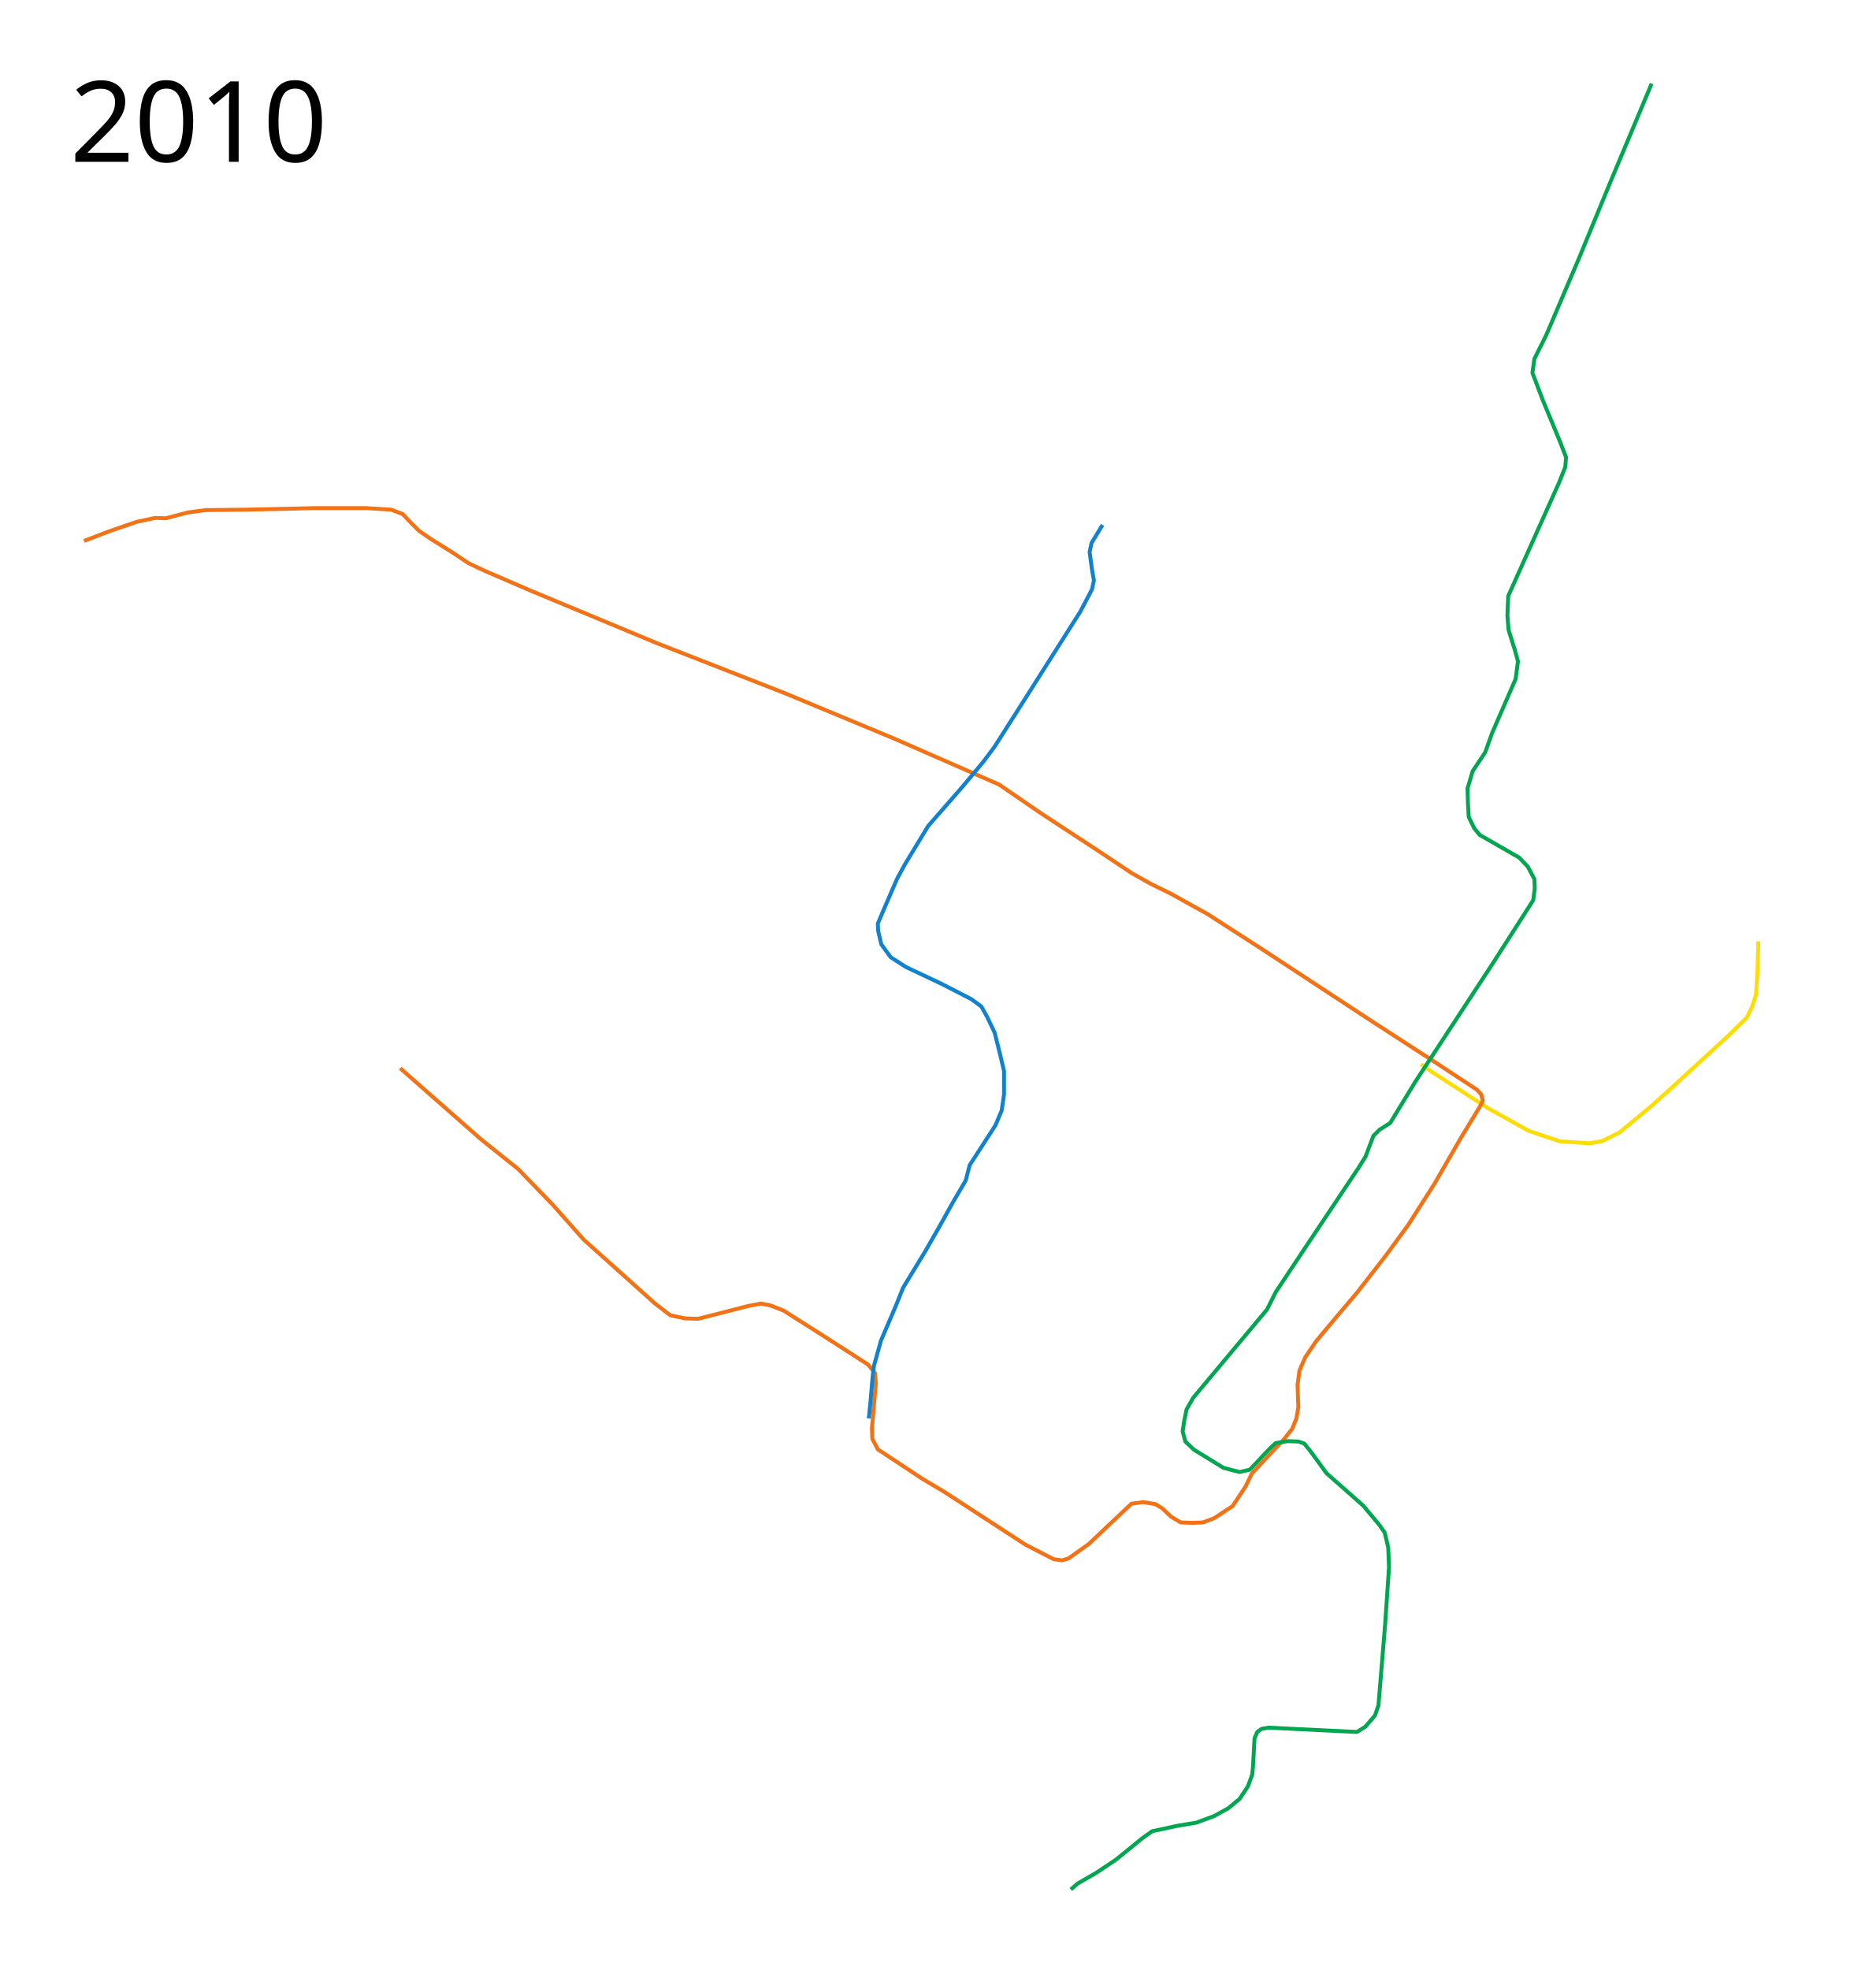
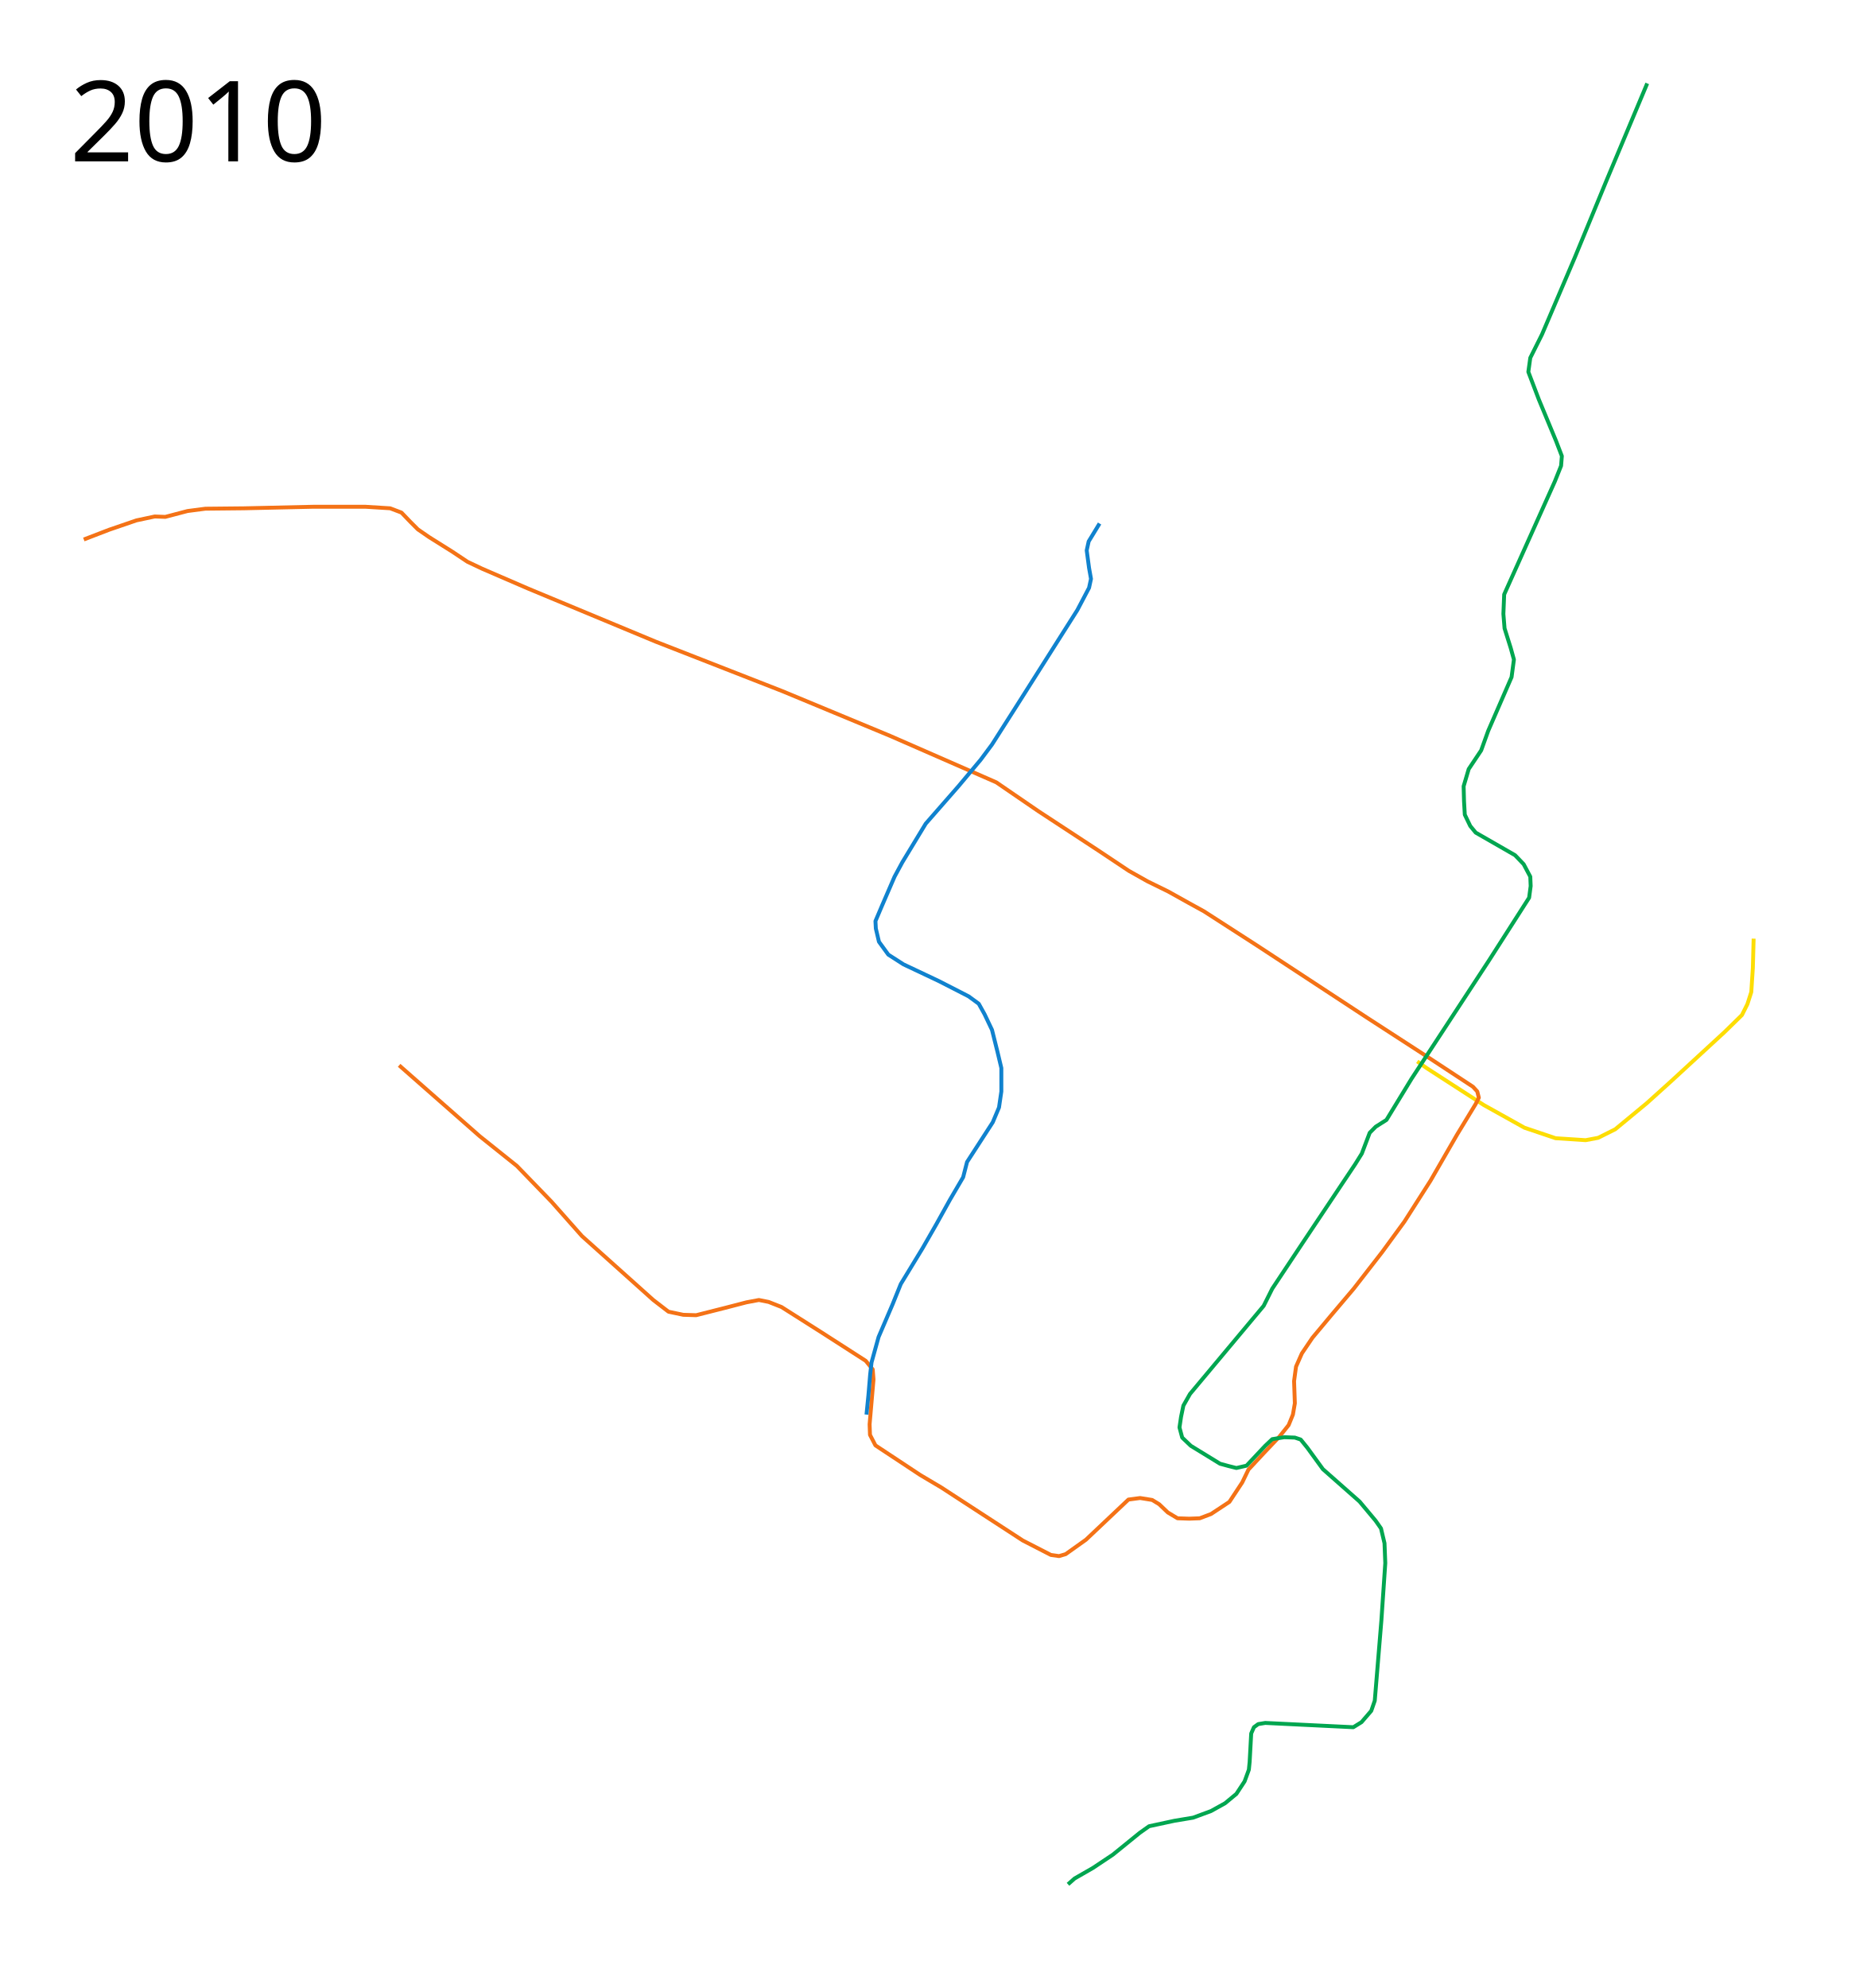
- <svg xmlns="http://www.w3.org/2000/svg" height="2520" width="2400">
+ <svg xmlns="http://www.w3.org/2000/svg" height="2550" width="2400">
  <path d="M2249.5 1204l-1 37.5-2 31-5 15.5-7 14-22.5 22-69 63.5-30.5 27.5-40.5 33.5-22 11-16 3-38.5-2.5-40-13.5-52-29-73.5-47.5-12-8.5" fill="none" stroke="#fddd04" stroke-width="5" stroke-linejoin="round" />
  <path d="M107.5 692l32.5-12.5 35-12 23.5-5 13.5.5 28.5-7.5 23-3 49.5-.5 89.5-2h66l32 2 14.5 5.5 11.5 12 9.5 9.5 14.5 10 29.5 18.5 19.5 13 19 9 59 25.5L841 823l162.5 63.5L1142 944l120 52.5 16 7 54 37 77 50.5 39 26 24 13.5 26.5 13 26 14.5 20 11 67.5 43.5 141 92.5 81 52.5 55.5 36.5 5.5 6 2 8-4 8-24 39.5-34 59-33.5 52.5-28.5 39-36.5 47-27.5 32.5-25.5 30.5-13.5 20-7.5 17-2.5 18.5 1 28.5-2.5 14.5-5.5 13.5-12 15-19 20-20.5 22-8 16.5-16.5 25-23.5 15.5-14.5 5.5-13.5.5-15-.5-12.5-7.5-11-10.5-9-5.5-15.5-2.5-15 2-54.5 51.5-26 18.5-8.5 2.5-10.5-1.5-36-18.5-104.5-68-27-16-57.5-38-7-13.5-.5-13.5 5-57.5-1-13-9-11-56-36-52-33-16.5-6.5-12.5-2.5-16 3-27 7-37.5 9.5-16.5-.5-19-4-19.5-15-91.5-82-39-44-44.5-46-47.5-38-103.5-91" fill="none" stroke="#f47216" stroke-width="5" stroke-linejoin="round" />
  <path d="M2113 107l-52 124-41 99.5-42 98.5-15 30-2.5 18 13.5 35.5 22 53 7.5 19.5-1 12.5-8 20-65 145-1 25 1.5 18.5 8 25.5 4 14.5-3 22.5-30 69-9 25-16 24-6.5 22 .5 19 1 17.5 7 14.5 7 8.5 50.5 29 11 11.5 8.5 16 .5 12-2 15-51.5 80.5-99.5 152-32 52.5-13.727 8.705-7.755 7.808-10.128 26.667-8.466 13.578L1670.5 1595l-38.5 58-11 22-94.5 113-8.5 15-3 14.5-2 13.5 3.5 13 11 10.5 37.5 23 11 3 10 2.5 13-3 24-25.5 9-8.5 15.5-2.5 13.5.5 7.5 2.5 8.5 10.5 20 27.5 47 41.5 20.5 24.5 7 10 4.5 19 1 25.5-5 73.5-8.5 103-4.5 13-12.5 14.5-10.5 6.5-113-5.5-9 1.5-5.5 4-3.5 8-2 36.5-1 10-5.5 15-10.5 16-14.5 12-18 10-23 8.5-24 4-32.5 7-12 8.5-34.5 28-25.5 17-23.5 13.5-8.5 7.5" fill="none" stroke="#00a650" stroke-width="5" stroke-linejoin="round" />
  <text style="-inkscape-font-specification:Sans" y="206.961" x="89.453" font-weight="400" font-size="144px" font-family="Sans">
    <tspan y="206.961" x="89.453">2010</tspan>
  </text>
  <path d="M1410.5 671.5l-14 23-2.5 11.5 3 22.5 2.5 14-2.5 11.5-15 28.5-77 121.5-32.5 51-14.5 19.5-28.5 34-42 48-30 49.5-10 18.5-16 37-8.5 20 .5 9.5 4 17 12 16.5 19.5 12.5 45.5 21.5 38 19.5 13 9.5 7.5 13.5 9.5 20 7 28 5 21v30l-3 20.5-8 19-33 51-5 19.5-17 29-17.5 31.5-17.5 30.5-28 46-10.5 26-18 42-9 32.5-1.799 15.689L1114 1789.5l-2.5 25" fill="none" stroke="#1082ce" stroke-width="5" stroke-linejoin="round" />
</svg>
